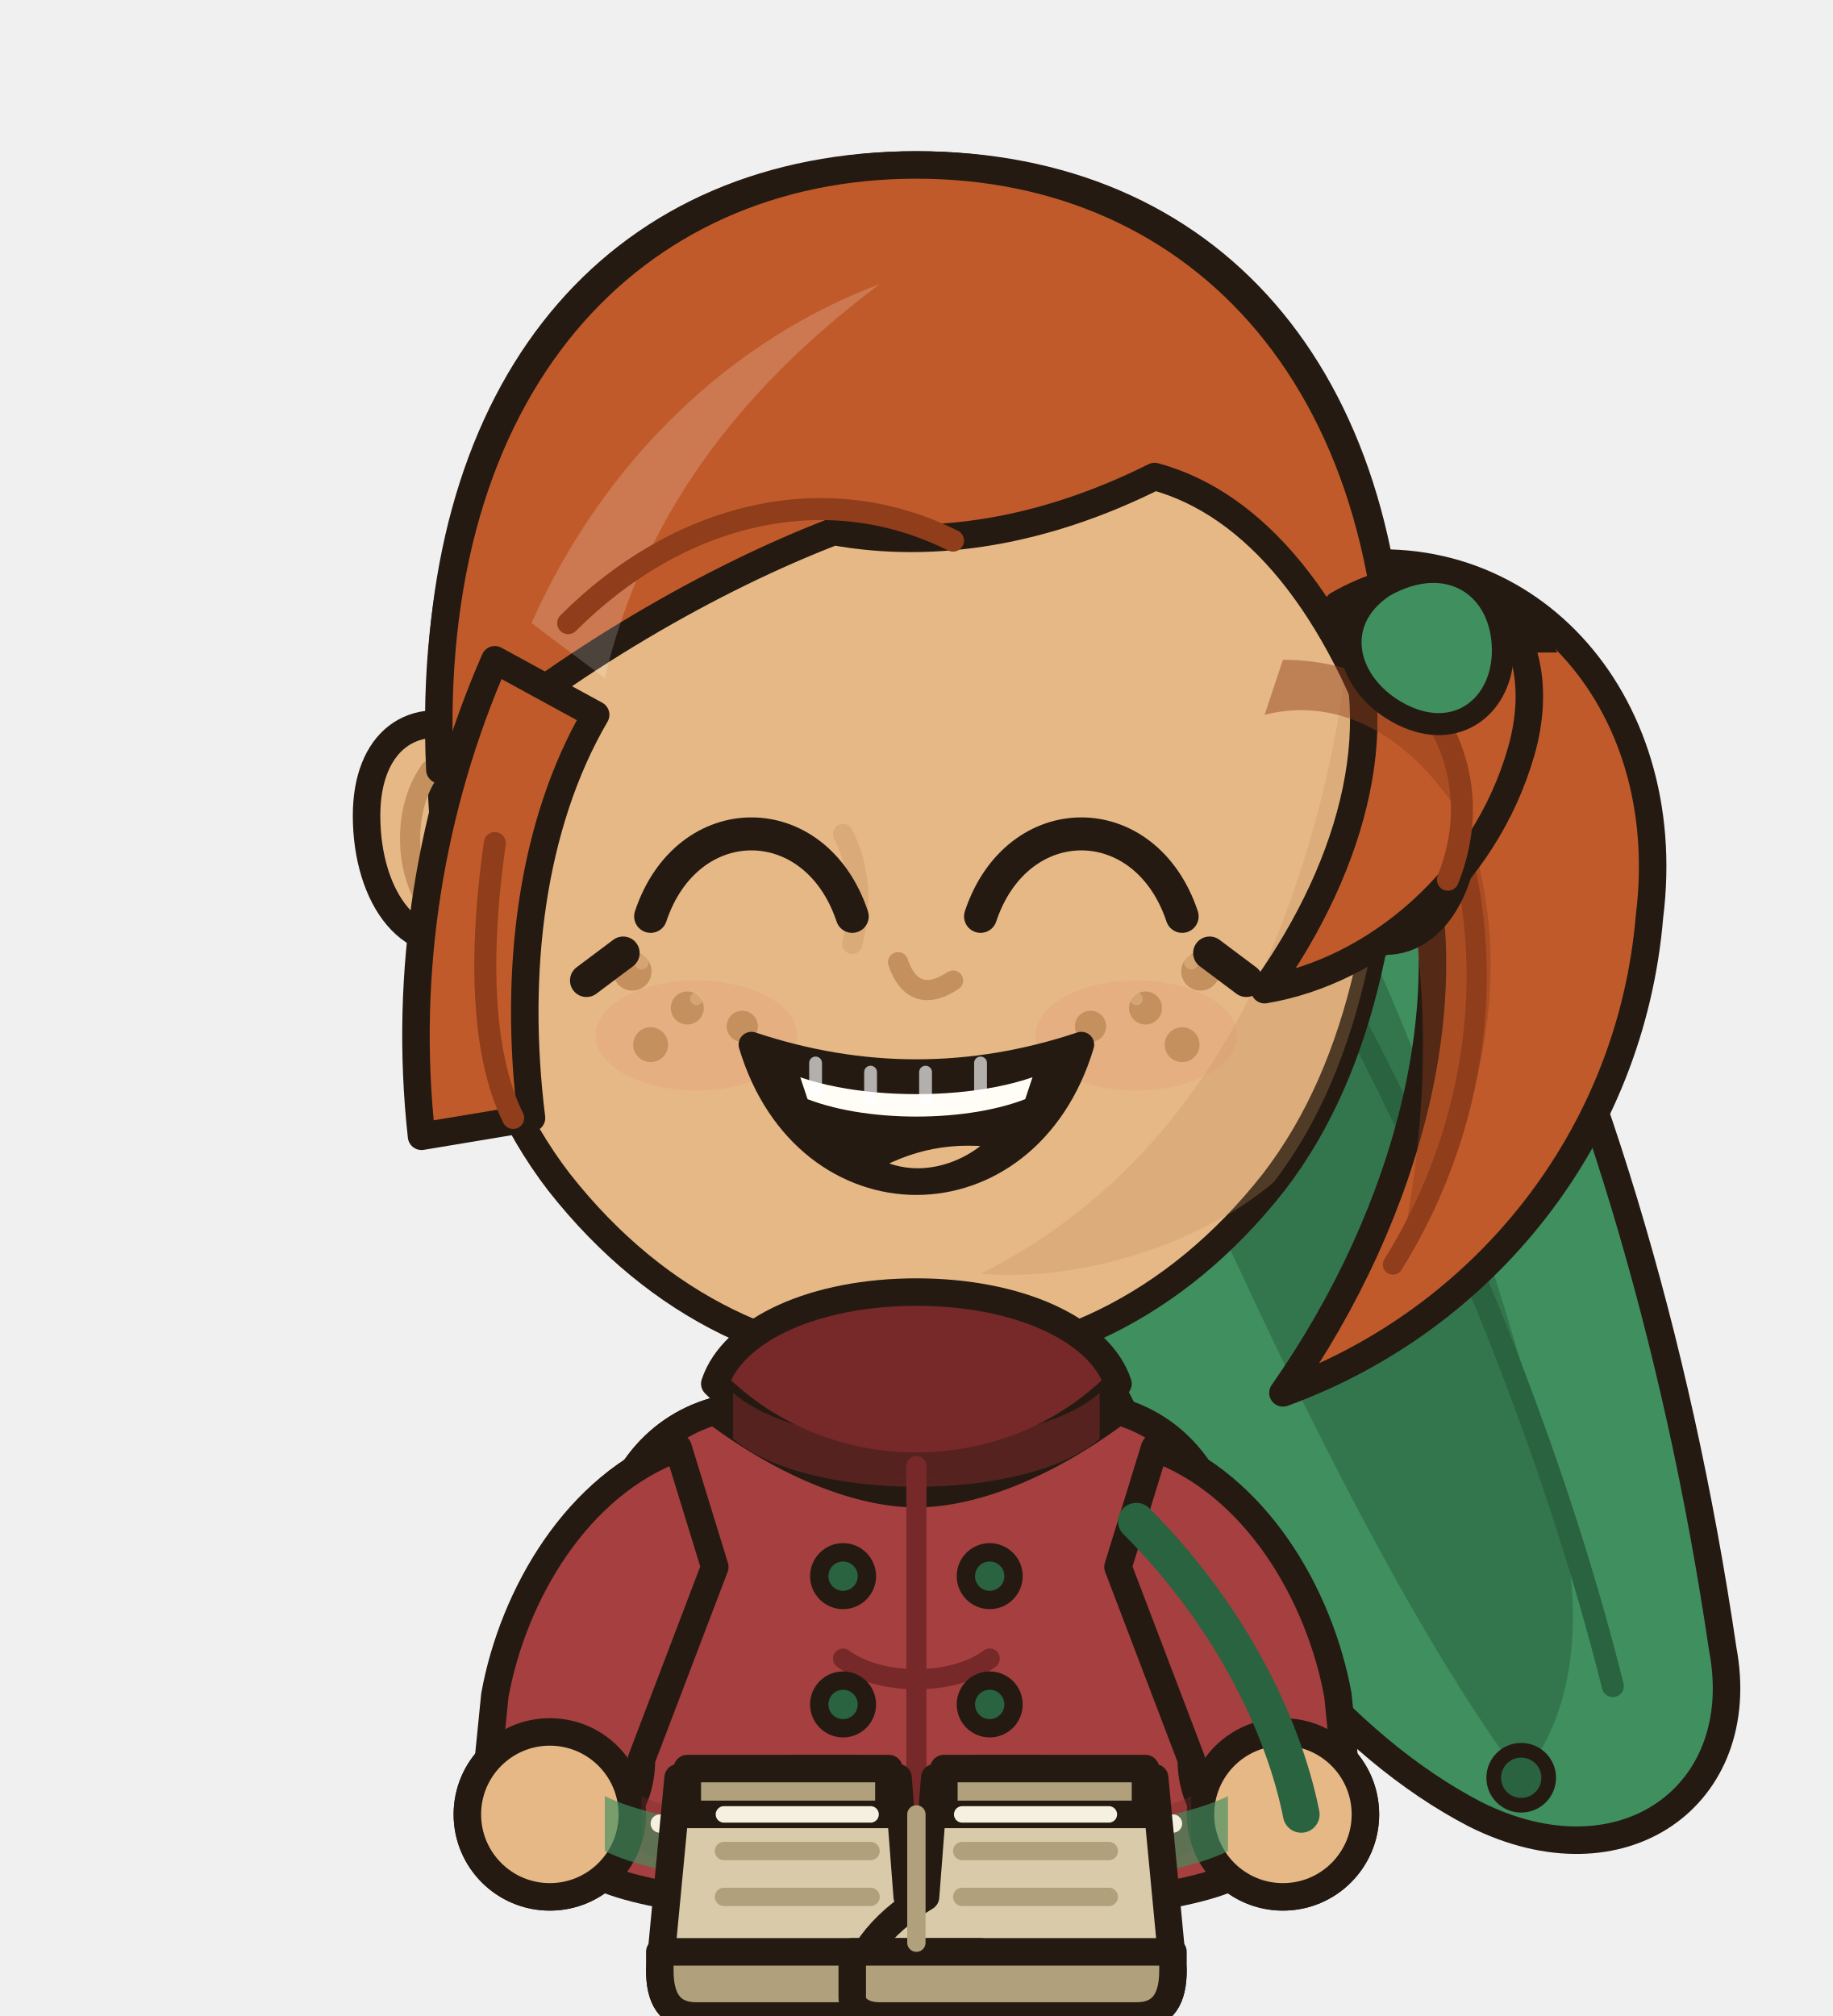
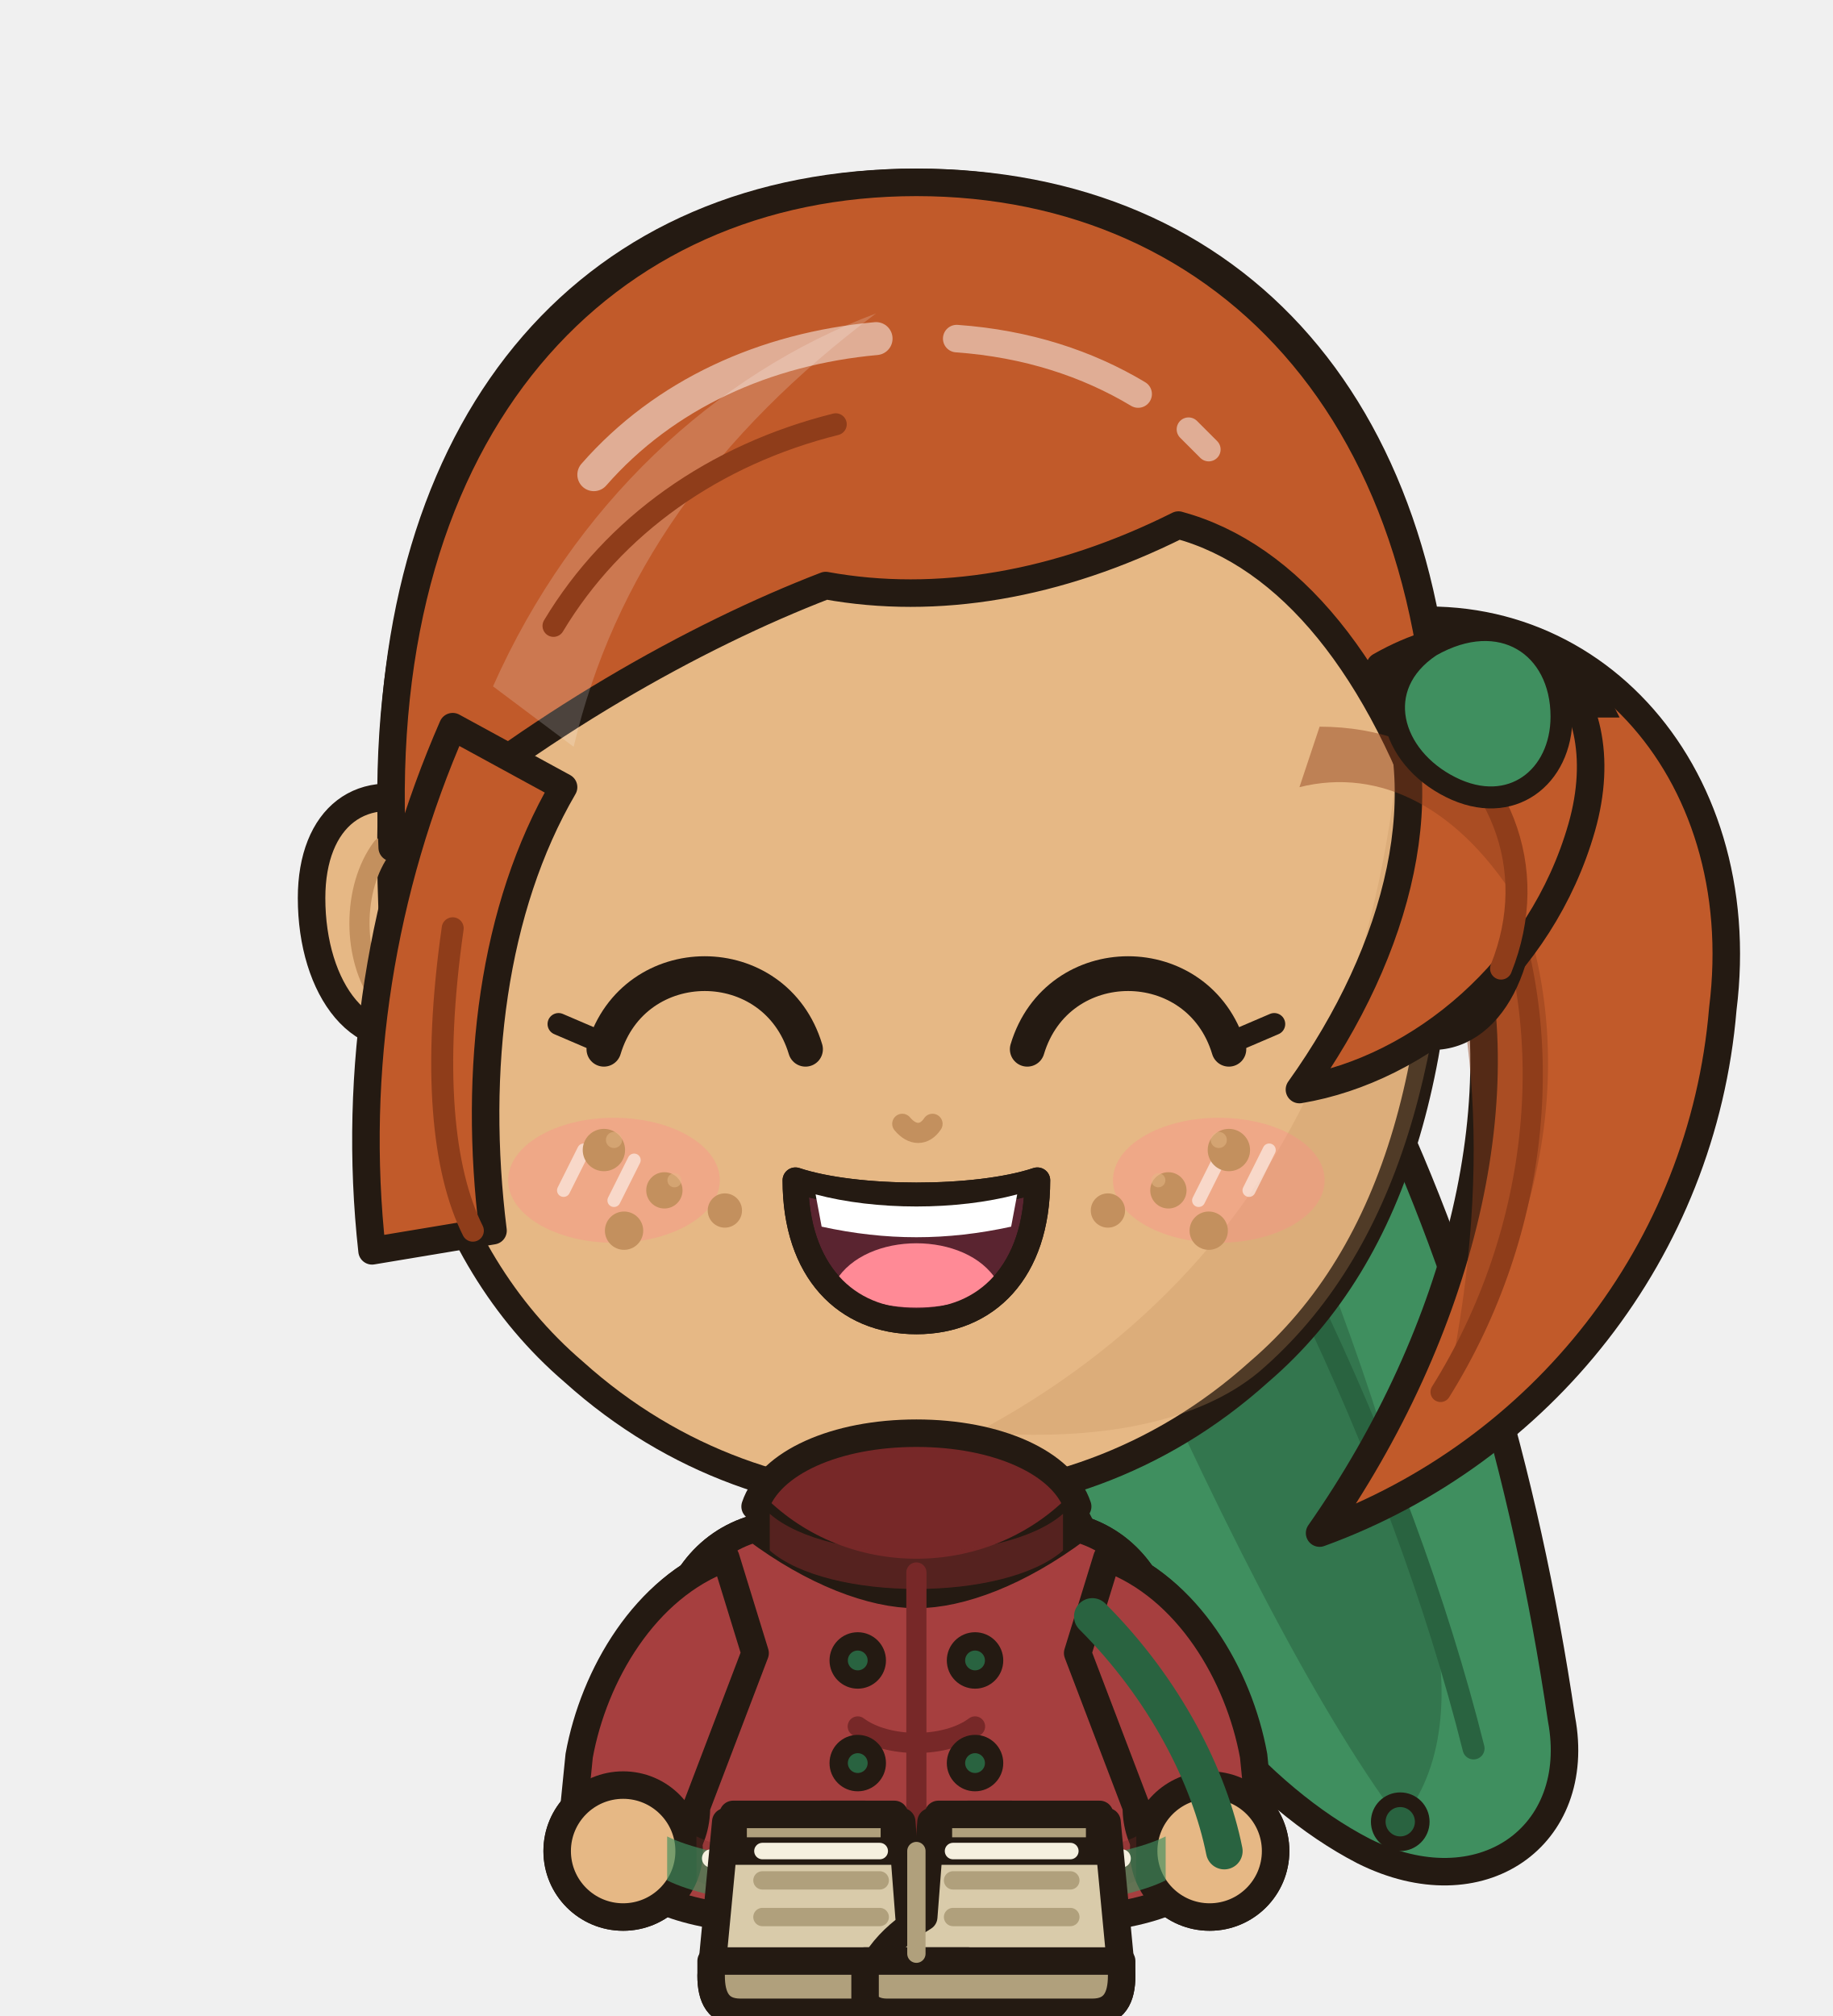
<svg xmlns="http://www.w3.org/2000/svg" width="200" height="220" viewBox="0 0 200 220">
  <g>
-     <g stroke="#241a12" stroke-width="3" stroke-linejoin="round" stroke-linecap="round">
-       <path d="M112 34 C150 54 178 112 188 180 C191 196 177 206 161 198 C132 183 108 134 98 80 C95 62 101 42 112 34 Z" fill="#3f8f5f" />
-     </g>
-     <path d="M116 48 C140 76 160 122 170 164 C173 176 172 187 166 194 C154 178 140 150 126 118 C114 92 108 68 108 54 Z" fill="#296340" opacity="0.55" />
-     <g fill="none" stroke="#296340" stroke-width="2.4" stroke-linecap="round">
-       <path d="M120 68 C144 98 166 144 176 184" />
-       <path d="M112 48 C128 58 146 76 158 96" />
-     </g>
-     <g fill="none" stroke="#ffffff" stroke-width="2" stroke-linecap="round" opacity="0.35">
-       <path d="M118 42 C136 54 152 76 164 100" />
-     </g>
-     <circle cx="166" cy="194" r="3" fill="#296340" stroke="#241a12" stroke-width="1.6" />
-   </g>
-   <g>
-     <g stroke="#241a12" stroke-width="3" stroke-linejoin="round" stroke-linecap="round">
-       <path d="M100 18 C68 18 48 41 48 78 C48 96 52 112 60 124 L68 112 C62 101 60 89 61 77 C63 52 78 36 100 36 C122 36 137 52 139 77 C140 89 138 101 132 112 L140 124 C148 112 152 96 152 78 C152 41 132 18 100 18 Z" fill="#c15a2a" />
-       <path d="M145 62 C166 58 183 76 180 100 C178 124 162 144 140 152 C154 132 160 108 154 90 C150 78 144 68 138 64 Z" fill="#c15a2a" />
-     </g>
-     <g stroke="none">
-       <path d="M155 80 C166 96 165 118 153 136 C157 116 156 96 148 82 Z" fill="#8f3d1a" opacity="0.45" />
-     </g>
-     <g fill="none" stroke="#8f3d1a" stroke-width="2.2" stroke-linecap="round">
-       <path d="M157 86 C164 102 162 122 152 138" />
-       <path d="M68 114 C63 104 62 92 64 80" />
-     </g>
-     <path d="M144 66 C154 60 164 62 168 70 C160 70 152 72 146 78 Z" fill="#3f8f5f" stroke="#241a12" stroke-width="2.4" />
-   </g>
-   <g>
-     <g stroke="#241a12" stroke-width="3" stroke-linejoin="round" stroke-linecap="round">
-       <path d="M80 190 L80 207 C80 214 84 217 89 217 L95 217 C98 217 99 215 99 212 L99 190 Z" fill="#e6b885" />
-       <path d="M120 190 L120 207 C120 214 116 217 111 217 L105 217 C102 217 101 215 101 212 L101 190 Z" fill="#e6b885" />
-       <path d="M74 158 C63 162 56 174 54 188 C53 194 56 198 62 199 C67 199 70 196 71 191 L78 170 Z" fill="#e6b885" />
-       <path d="M126 158 C137 162 144 174 146 188 C147 194 144 198 138 199 C133 199 130 196 129 191 L122 170 Z" fill="#e6b885" />
-       <path d="M78 154 C71 156 67 162 66 169 L69 201 C80 206 120 206 131 201 L134 169 C133 162 129 156 122 154 C114 160 106 163 100 163 C94 163 86 160 78 154 Z" fill="#a63f3f" />
-       <path d="M88 133 L88 158 C88 164 94 168 100 168 C106 168 112 164 112 158 L112 133 Z" fill="#c3905e" />
-       <path d="M52 80 C45 77 40 81 40 89 C40 98 45 105 52 102 Z" fill="#e6b885" />
-       <path d="M148 80 C155 77 160 81 160 89 C160 98 155 105 148 102 Z" fill="#e6b885" />
-       <path d="M100 32 C72 32 51 51 48 78 C48 98 51 116 61 129 C72 143 86 149 100 149 C114 149 128 143 139 129 C149 116 152 98 152 78 C149 51 128 32 100 32 Z" fill="#e6b885" />
-       <circle cx="60" cy="198" r="9" fill="#e6b885" />
-       <circle cx="140" cy="198" r="9" fill="#e6b885" />
-     </g>
-     <g stroke="none">
-       <path d="M139 129 C149 116 152 97 152 76 C152 65 150 55 146 47 C150 63 146 86 139 103 C132 120 121 132 107 139 C119 140 132 135 139 129 Z" fill="#c3905e" opacity="0.28" />
-       <path d="M58 74 C62 54 77 38 96 34 C81 38 66 51 60 66 C57 75 56 84 57 93 C54 86 55 79 58 74 Z" fill="#ffffff" opacity="0.18" />
-       <ellipse cx="76" cy="113" rx="11" ry="6" fill="#df7f6e" opacity="0.16" />
-       <ellipse cx="124" cy="113" rx="11" ry="6" fill="#df7f6e" opacity="0.16" />
-       <path d="M83 196 C88 200 94 201 98 199 L98 205 C92 207 86 206 82 203 Z" fill="#c3905e" opacity="0.22" />
-       <path d="M117 196 C112 200 106 201 102 199 L102 205 C108 207 114 206 118 203 Z" fill="#c3905e" opacity="0.22" />
-       <path d="M78 158 C86 164 94 167 100 167 C106 167 114 164 122 158 L122 163 C114 169 106 172 100 172 C94 172 86 169 78 163 Z" fill="#772828" opacity="0.55" />
-       <path d="M69 193 C80 198 120 198 131 193 L131 201 C120 206 80 206 69 201 Z" fill="#772828" opacity="0.25" />
-       <path d="M74 176 C77 182 78 189 77 196 L72 195 C73 187 72 181 70 176 Z" fill="#772828" opacity="0.35" />
-       <path d="M126 176 C123 182 122 189 123 196 L128 195 C127 187 128 181 130 176 Z" fill="#772828" opacity="0.35" />
-     </g>
-     <g fill="none" stroke="#c3905e" stroke-width="2.2" stroke-linecap="round">
-       <path d="M47 84 C44 88 44 95 47 99" />
-       <path d="M153 84 C156 88 156 95 153 99" />
-       <path d="M98 105 C99 108 101 109 104 107" />
-       <path d="M92 91 C94 95 94 99 93 103" opacity="0.35" />
-     </g>
-   </g>
-   <g>
-     <g stroke="#241a12" stroke-width="3" stroke-linejoin="round" stroke-linecap="round">
-       <path d="M78 154 C71 156 67 162 66 169 L66 205 C78 210 122 210 134 205 L134 169 C133 162 129 156 122 154 C114 160 106 163 100 163 C94 163 86 160 78 154 Z" fill="#a63f3f" />
-       <path d="M74 158 C63 162 56 174 54 185 L53 195 C53 200 57 203 62 202 C67 201 70 197 70 192 L78 171 Z" fill="#a63f3f" />
-       <path d="M126 158 C137 162 144 174 146 185 L147 195 C147 200 143 203 138 202 C133 201 130 197 130 192 L122 171 Z" fill="#a63f3f" />
-       <path d="M78 151 C80 145 89 141 100 141 C111 141 120 145 122 151 C116 157 108 160 100 160 C92 160 84 157 78 151 Z" fill="#772828" />
-       <rect x="82" y="193" width="16" height="23" rx="5" fill="#d9cbaa" />
-       <rect x="102" y="193" width="16" height="23" rx="5" fill="#d9cbaa" />
-     </g>
-     <g stroke="#241a12" stroke-width="3" stroke-linejoin="round" stroke-linecap="round">
-       <circle cx="60" cy="198" r="9" fill="#e6b885" />
-       <circle cx="140" cy="198" r="9" fill="#e6b885" />
-     </g>
-     <g stroke="none">
-       <path d="M80 152 C88 159 112 159 120 152 L120 157 C112 164 88 164 80 157 Z" fill="#772828" opacity="0.6" />
-       <path d="M70 196 C80 201 120 201 130 196 L130 202 C120 207 80 207 70 202 Z" fill="#772828" opacity="0.32" />
-       <path d="M66 196 C78 202 122 202 134 196 L134 202 C122 208 78 208 66 202 Z" fill="#3f8f5f" opacity="0.65" />
-     </g>
-     <g fill="none" stroke="#772828" stroke-width="2.2" stroke-linecap="round">
-       <path d="M100 160 L100 206" />
-       <path d="M92 181 C96 184 104 184 108 181" />
-     </g>
-     <g fill="#296340" stroke="#241a12" stroke-width="2">
-       <circle cx="92" cy="172" r="2.6" />
-       <circle cx="92" cy="186" r="2.6" />
-       <circle cx="108" cy="172" r="2.6" />
-       <circle cx="108" cy="186" r="2.6" />
-     </g>
-     <g fill="none" stroke="#f5f0df" stroke-width="2" stroke-linecap="round">
-       <path d="M72 199 L92 202" />
-       <path d="M108 202 L128 199" />
-     </g>
-   </g>
-   <g>
-     <g fill="none" stroke="#241a12" stroke-width="3" stroke-linecap="round">
-       <path d="M124 166 C134 176 140 188 142 198" />
-     </g>
-     <g fill="none" stroke="#296340" stroke-width="4" stroke-linecap="round">
-       <path d="M124 166 C134 176 140 188 142 198" />
-     </g>
-   </g>
-   <g>
-     <g transform="translate(0,3)">
-       <g stroke="#241a12" stroke-width="3" stroke-linejoin="round" stroke-linecap="round">
-         <path d="M74 191 L98 191 L99 204 C104 207 107 211 107 215 C107 216 106 217 104 217 L76 217 C73 217 72 215 72 212 Z" fill="#d9cbaa" />
-         <path d="M126 191 L102 191 L101 204 C96 207 93 211 93 215 C93 216 94 217 96 217 L124 217 C127 217 128 215 128 212 Z" fill="#d9cbaa" />
-         <path d="M72 210 L107 210 L107 215 C107 216 106 217 104 217 L76 217 C73 217 72 215 72 212 Z" fill="#b0a07c" />
-         <path d="M128 210 L93 210 L93 215 C93 216 94 217 96 217 L124 217 C127 217 128 215 128 212 Z" fill="#b0a07c" />
-         <path d="M75 190 L97 190 L97 195 L75 195 Z" fill="#b0a07c" />
-         <path d="M125 190 L103 190 L103 195 L125 195 Z" fill="#b0a07c" />
-       </g>
-       <g fill="none" stroke="#b0a07c" stroke-width="2" stroke-linecap="round">
-         <path d="M79 199 L95 199" />
-         <path d="M79 204 L95 204" />
-         <path d="M121 199 L105 199" />
-         <path d="M121 204 L105 204" />
-         <path d="M100 195 L100 209" />
-       </g>
-       <g stroke="#f5f0df" stroke-width="1.8" stroke-linecap="round">
-         <path d="M79 195 L95 195" />
-         <path d="M121 195 L105 195" />
-       </g>
-     </g>
-   </g>
-   <g>
-     <g fill="#c3905e" stroke="none">
-       <circle cx="69" cy="106" r="2.1" />
-       <circle cx="75" cy="110" r="1.8" />
-       <circle cx="71" cy="114" r="1.9" />
-       <circle cx="81" cy="112" r="1.7" />
-       <circle cx="131" cy="106" r="2.1" />
-       <circle cx="125" cy="110" r="1.8" />
-       <circle cx="129" cy="114" r="1.9" />
-       <circle cx="119" cy="112" r="1.7" />
-     </g>
-     <g fill="#e6b885" stroke="none" opacity="0.5">
-       <circle cx="70" cy="105" r="0.8" />
-       <circle cx="76" cy="109" r="0.7" />
-       <circle cx="130" cy="105" r="0.8" />
-       <circle cx="124" cy="109" r="0.7" />
-     </g>
-   </g>
-   <g>
-     <g fill="none" stroke="#241a12" stroke-width="3.6" stroke-linecap="round">
-       <path d="M71 100 C75 88 89 88 93 100" />
-       <path d="M107 100 C111 88 125 88 129 100" />
-       <path d="M68 104 L64 107" />
-       <path d="M132 104 L136 107" />
-     </g>
-   </g>
-   <g>
-     <g stroke="#241a12" stroke-width="2.8" stroke-linejoin="round" stroke-linecap="round">
-       <path d="M82 114 C88 134 112 134 118 114 C106 118 94 118 82 114 Z" fill="#241a12" />
-       <path d="M85 115 C92 119 108 119 115 115 L113 121 C106 124 94 124 87 121 Z" fill="#fffdf6" />
-       <path d="M94 127 C100 131 107 128 110 124 C104 123 99 124 94 127 Z" fill="#e6b885" />
-     </g>
-     <g fill="none" stroke="#ffffff" stroke-width="1.4" stroke-linecap="round" opacity="0.65">
-       <path d="M89 116 L89 119" />
-       <path d="M95 117 L95 120" />
-       <path d="M101 117 L101 120" />
-       <path d="M107 116 L107 119" />
-     </g>
-   </g>
-   <g>
-     <g stroke="#241a12" stroke-width="3" stroke-linejoin="round" stroke-linecap="round">
-       <path d="M48 84 C46 42 69 18 100 18 C131 18 154 42 152 84 C146 66 137 55 126 52 C114 58 102 60 91 58 C78 63 62 72 48 84 Z" fill="#c15a2a" />
-       <path d="M54 72 C47 88 44 106 46 124 L58 122 C56 106 58 90 65 78 Z" fill="#c15a2a" />
-       <path d="M146 66 C160 58 170 68 166 82 C162 96 150 106 138 108 C148 94 152 78 146 66 Z" fill="#c15a2a" />
-     </g>
-     <g stroke="none">
-       <path d="M58 68 C66 50 80 37 96 31 C80 43 70 57 66 74 Z" fill="#ffffff" opacity="0.18" />
-       <path d="M140 72 C152 72 160 80 160 90 C154 80 146 76 138 78 Z" fill="#8f3d1a" opacity="0.45" />
-     </g>
-     <g fill="none" stroke="#8f3d1a" stroke-width="2.4" stroke-linecap="round">
-       <path d="M62 68 C74 56 90 52 104 59" />
-       <path d="M54 92 C52 106 53 116 56 122" />
-       <path d="M148 70 C158 76 162 86 158 96" />
-     </g>
-     <g stroke="#241a12" stroke-width="2.4">
-       <path d="M151 64 C158 60 164 64 164 71 C164 77 159 81 153 78 C147 75 145 68 151 64 Z" fill="#3f8f5f" />
+     <g transform="translate(100 218) scale(0.8) translate(-100 -218)">
+       <g stroke="#241a12" stroke-width="3.75" stroke-linejoin="round" stroke-linecap="round">
+         <path d="M112 34 C150 54 178 112 188 180 C191 196 177 206 161 198 C132 183 108 134 98 80 C95 62 101 42 112 34 Z" fill="#3f8f5f" />
+       </g>
+       <path d="M116 48 C140 76 160 122 170 164 C173 176 172 187 166 194 C154 178 140 150 126 118 C114 92 108 68 108 54 Z" fill="#296340" opacity="0.55" />
+       <g fill="none" stroke="#296340" stroke-width="3.00" stroke-linecap="round">
+         <path d="M120 68 C144 98 166 144 176 184" />
+         <path d="M112 48 C128 58 146 76 158 96" />
+       </g>
+       <g fill="none" stroke="#ffffff" stroke-width="2.50" stroke-linecap="round" opacity="0.35">
+         <path d="M118 42 C136 54 152 76 164 100" />
+       </g>
+       <circle cx="166" cy="194" r="3" fill="#296340" stroke="#241a12" stroke-width="2.00" />
+     </g>
+   </g>
+   <g>
+     <g transform="translate(100 164) scale(1.1) translate(-100 -149)">
+       <g stroke="#241a12" stroke-width="2.73" stroke-linejoin="round" stroke-linecap="round">
+         <path d="M100 18 C68 18 48 41 48 78 C48 96 52 112 60 124 L68 112 C62 101 60 89 61 77 C63 52 78 36 100 36 C122 36 137 52 139 77 C140 89 138 101 132 112 L140 124 C148 112 152 96 152 78 C152 41 132 18 100 18 Z" fill="#c15a2a" />
+         <path d="M145 62 C166 58 183 76 180 100 C178 124 162 144 140 152 C154 132 160 108 154 90 C150 78 144 68 138 64 Z" fill="#c15a2a" />
+       </g>
+       <g stroke="none">
+         <path d="M155 80 C166 96 165 118 153 136 C157 116 156 96 148 82 Z" fill="#8f3d1a" opacity="0.45" />
+       </g>
+       <g fill="none" stroke="#8f3d1a" stroke-width="2.00" stroke-linecap="round">
+         <path d="M157 86 C164 102 162 122 152 138" />
+         <path d="M68 114 C63 104 62 92 64 80" />
+       </g>
+       <path d="M144 66 C154 60 164 62 168 70 C160 70 152 72 146 78 Z" fill="#3f8f5f" stroke="#241a12" stroke-width="2.18" />
+     </g>
+   </g>
+   <g>
+     <g transform="translate(100 218) scale(0.8) translate(-100 -218)">
+       <g stroke="#241a12" stroke-width="3.75" stroke-linejoin="round" stroke-linecap="round">
+         <path d="M80 190 L80 207 C80 214 84 217 89 217 L95 217 C98 217 99 215 99 212 L99 190 Z" fill="#e6b885" />
+         <path d="M120 190 L120 207 C120 214 116 217 111 217 L105 217 C102 217 101 215 101 212 L101 190 Z" fill="#e6b885" />
+         <path d="M74 158 C63 162 56 174 54 188 C53 194 56 198 62 199 C67 199 70 196 71 191 L78 170 Z" fill="#e6b885" />
+         <path d="M126 158 C137 162 144 174 146 188 C147 194 144 198 138 199 C133 199 130 196 129 191 L122 170 Z" fill="#e6b885" />
+         <path d="M78 154 C71 156 67 162 66 169 L69 201 C80 206 120 206 131 201 L134 169 C133 162 129 156 122 154 C114 160 106 163 100 163 C94 163 86 160 78 154 Z" fill="#a63f3f" />
+         <path d="M88 133 L88 158 C88 164 94 168 100 168 C106 168 112 164 112 158 L112 133 Z" fill="#c3905e" />
+         <circle cx="60" cy="198" r="9" fill="#e6b885" />
+         <circle cx="140" cy="198" r="9" fill="#e6b885" />
+       </g>
+       <g stroke="none">
+         <path d="M83 196 C88 200 94 201 98 199 L98 205 C92 207 86 206 82 203 Z" fill="#c3905e" opacity="0.22" />
+         <path d="M117 196 C112 200 106 201 102 199 L102 205 C108 207 114 206 118 203 Z" fill="#c3905e" opacity="0.22" />
+         <path d="M78 158 C86 164 94 167 100 167 C106 167 114 164 122 158 L122 163 C114 169 106 172 100 172 C94 172 86 169 78 163 Z" fill="#772828" opacity="0.55" />
+         <path d="M69 193 C80 198 120 198 131 193 L131 201 C120 206 80 206 69 201 Z" fill="#772828" opacity="0.25" />
+         <path d="M74 176 C77 182 78 189 77 196 L72 195 C73 187 72 181 70 176 Z" fill="#772828" opacity="0.35" />
+         <path d="M126 176 C123 182 122 189 123 196 L128 195 C127 187 128 181 130 176 Z" fill="#772828" opacity="0.35" />
+       </g>
+     </g>
+     <g transform="translate(100 164) scale(1.1) translate(-100 -149)">
+       <g stroke="#241a12" stroke-width="2.73" stroke-linejoin="round" stroke-linecap="round">
+         <path d="M52 80 C45 77 40 81 40 89 C40 98 45 105 52 102 Z" fill="#e6b885" />
+         <path d="M148 80 C155 77 160 81 160 89 C160 98 155 105 148 102 Z" fill="#e6b885" />
+         <path d="M100 32 C72 32 51 51 48 78 C47 104 52 124 66 136 C76 145 88 149 100 149 C112 149 124 145 134 136 C148 124 153 104 152 78 C149 51 128 32 100 32 Z" fill="#e6b885" />
+       </g>
+       <g stroke="none">
+         <path d="M134 136 C148 124 153 104 153 80 C153 66 150 55 146 47 C151 66 147 90 140 106 C133 122 121 134 106 142 C118 143 128 141 134 136 Z" fill="#c3905e" opacity="0.28" />
+         <path d="M58 74 C62 54 77 38 96 34 C81 38 66 51 60 66 C57 75 56 84 57 93 C54 86 55 79 58 74 Z" fill="#ffffff" opacity="0.18" />
+         <ellipse cx="70" cy="117" rx="10.5" ry="6.2" fill="#ff8a8a" opacity="0.34" />
+         <ellipse cx="130" cy="117" rx="10.5" ry="6.2" fill="#ff8a8a" opacity="0.34" />
+       </g>
+       <g fill="none" stroke="#c3905e" stroke-width="2" stroke-linecap="round">
+         <path d="M47 84 C44 88 44 95 47 99" />
+         <path d="M153 84 C156 88 156 95 153 99" />
+         <path d="M98.6 111.4 C99.6 112.6 100.8 112.6 101.6 111.4" />
+       </g>
+       <g fill="none" stroke="#ffffff" stroke-width="1.3" stroke-linecap="round" opacity="0.55">
+         <path d="M65 118 L67 114" />
+         <path d="M70 119 L72 115" />
+         <path d="M128 119 L130 115" />
+         <path d="M133 118 L135 114" />
+       </g>
+     </g>
+   </g>
+   <g>
+     <g transform="translate(100 218) scale(0.8) translate(-100 -218)">
+       <g stroke="#241a12" stroke-width="3.75" stroke-linejoin="round" stroke-linecap="round">
+         <path d="M78 154 C71 156 67 162 66 169 L66 205 C78 210 122 210 134 205 L134 169 C133 162 129 156 122 154 C114 160 106 163 100 163 C94 163 86 160 78 154 Z" fill="#a63f3f" />
+         <path d="M74 158 C63 162 56 174 54 185 L53 195 C53 200 57 203 62 202 C67 201 70 197 70 192 L78 171 Z" fill="#a63f3f" />
+         <path d="M126 158 C137 162 144 174 146 185 L147 195 C147 200 143 203 138 202 C133 201 130 197 130 192 L122 171 Z" fill="#a63f3f" />
+         <path d="M78 151 C80 145 89 141 100 141 C111 141 120 145 122 151 C116 157 108 160 100 160 C92 160 84 157 78 151 Z" fill="#772828" />
+         <rect x="82" y="193" width="16" height="23" rx="5" fill="#d9cbaa" />
+         <rect x="102" y="193" width="16" height="23" rx="5" fill="#d9cbaa" />
+       </g>
+       <g stroke="#241a12" stroke-width="3.75" stroke-linejoin="round" stroke-linecap="round">
+         <circle cx="60" cy="198" r="9" fill="#e6b885" />
+         <circle cx="140" cy="198" r="9" fill="#e6b885" />
+       </g>
+       <g stroke="none">
+         <path d="M80 152 C88 159 112 159 120 152 L120 157 C112 164 88 164 80 157 Z" fill="#772828" opacity="0.6" />
+         <path d="M70 196 C80 201 120 201 130 196 L130 202 C120 207 80 207 70 202 Z" fill="#772828" opacity="0.32" />
+         <path d="M66 196 C78 202 122 202 134 196 L134 202 C122 208 78 208 66 202 Z" fill="#3f8f5f" opacity="0.65" />
+       </g>
+       <g fill="none" stroke="#772828" stroke-width="2.75" stroke-linecap="round">
+         <path d="M100 160 L100 206" />
+         <path d="M92 181 C96 184 104 184 108 181" />
+       </g>
+       <g fill="#296340" stroke="#241a12" stroke-width="2.50">
+         <circle cx="92" cy="172" r="2.6" />
+         <circle cx="92" cy="186" r="2.6" />
+         <circle cx="108" cy="172" r="2.6" />
+         <circle cx="108" cy="186" r="2.6" />
+       </g>
+       <g fill="none" stroke="#f5f0df" stroke-width="2.50" stroke-linecap="round">
+         <path d="M72 199 L92 202" />
+         <path d="M108 202 L128 199" />
+       </g>
+     </g>
+   </g>
+   <g>
+     <g transform="translate(100 218) scale(0.8) translate(-100 -218)">
+       <g fill="none" stroke="#241a12" stroke-width="3.75" stroke-linecap="round">
+         <path d="M124 166 C134 176 140 188 142 198" />
+       </g>
+       <g fill="none" stroke="#296340" stroke-width="5.00" stroke-linecap="round">
+         <path d="M124 166 C134 176 140 188 142 198" />
+       </g>
+     </g>
+   </g>
+   <g>
+     <g transform="translate(100 218) scale(0.8) translate(-100 -218)">
+       <g transform="translate(0,3)">
+         <g stroke="#241a12" stroke-width="3.75" stroke-linejoin="round" stroke-linecap="round">
+           <path d="M74 191 L98 191 L99 204 C104 207 107 211 107 215 C107 216 106 217 104 217 L76 217 C73 217 72 215 72 212 Z" fill="#d9cbaa" />
+           <path d="M126 191 L102 191 L101 204 C96 207 93 211 93 215 C93 216 94 217 96 217 L124 217 C127 217 128 215 128 212 Z" fill="#d9cbaa" />
+           <path d="M72 210 L107 210 L107 215 C107 216 106 217 104 217 L76 217 C73 217 72 215 72 212 Z" fill="#b0a07c" />
+           <path d="M128 210 L93 210 L93 215 C93 216 94 217 96 217 L124 217 C127 217 128 215 128 212 Z" fill="#b0a07c" />
+           <path d="M75 190 L97 190 L97 195 L75 195 Z" fill="#b0a07c" />
+           <path d="M125 190 L103 190 L103 195 L125 195 Z" fill="#b0a07c" />
+         </g>
+         <g fill="none" stroke="#b0a07c" stroke-width="2.50" stroke-linecap="round">
+           <path d="M79 199 L95 199" />
+           <path d="M79 204 L95 204" />
+           <path d="M121 199 L105 199" />
+           <path d="M121 204 L105 204" />
+           <path d="M100 195 L100 209" />
+         </g>
+         <g stroke="#f5f0df" stroke-width="2.25" stroke-linecap="round">
+           <path d="M79 195 L95 195" />
+           <path d="M121 195 L105 195" />
+         </g>
+       </g>
+     </g>
+   </g>
+   <g>
+     <g transform="translate(100 164) scale(1.1) translate(-100 -149)">
+       <g transform="translate(0 8)">
+         <g fill="#c3905e" stroke="none">
+           <circle cx="69" cy="106" r="2.1" />
+           <circle cx="75" cy="110" r="1.8" />
+           <circle cx="71" cy="114" r="1.9" />
+           <circle cx="81" cy="112" r="1.7" />
+           <circle cx="131" cy="106" r="2.1" />
+           <circle cx="125" cy="110" r="1.8" />
+           <circle cx="129" cy="114" r="1.9" />
+           <circle cx="119" cy="112" r="1.7" />
+         </g>
+         <g fill="#e6b885" stroke="none" opacity="0.5">
+           <circle cx="70" cy="105" r="0.8" />
+           <circle cx="76" cy="109" r="0.7" />
+           <circle cx="130" cy="105" r="0.8" />
+           <circle cx="124" cy="109" r="0.7" />
+         </g>
+       </g>
+     </g>
+   </g>
+   <g>
+     <g transform="translate(100 164) scale(1.1) translate(-100 -149)">
+       <g fill="none" stroke="#241a12" stroke-width="3.45" stroke-linecap="round" stroke-linejoin="round">
+         <path d="M69 104 C72 94 86 94 89 104" />
+         <path d="M111 104 C114 94 128 94 131 104" />
+       </g>
+       <g fill="none" stroke="#241a12" stroke-width="2.18" stroke-linecap="round">
+         <path d="M68 103 L64.5 101.5" />
+         <path d="M132 103 L135.5 101.5" />
+       </g>
+     </g>
+   </g>
+   <g>
+     <g transform="translate(100 164) scale(1.1) translate(-100 -149)">
+       <g stroke="#241a12" stroke-width="2.55" stroke-linejoin="round" stroke-linecap="round">
+         <path d="M88 117 C94 119 106 119 112 117 C112 126 107 131 100 131 C93 131 88 126 88 117 Z" fill="#5a2430" />
+       </g>
+       <path d="M92 127 C95 122 105 122 108 127 C105 130.5 95 130.5 92 127 Z" fill="#ff8a96" />
+       <g stroke="#241a12" stroke-width="2.55" fill="none" stroke-linejoin="round" stroke-linecap="round">
+         <path d="M88 117 C94 119 106 119 112 117 C112 126 107 131 100 131 C93 131 88 126 88 117 Z" />
+       </g>
+       <path d="M90 118.4 C96 120 104 120 110 118.4 L109.4 121.6 C103 123 97 123 90.6 121.6 Z" fill="#ffffff" />
+     </g>
+   </g>
+   <g>
+     <g transform="translate(100 164) scale(1.1) translate(-100 -149)">
+       <g stroke="#241a12" stroke-width="2.73" stroke-linejoin="round" stroke-linecap="round">
+         <path d="M48 84 C46 42 69 18 100 18 C131 18 154 42 152 84 C146 66 137 55 126 52 C114 58 102 60 91 58 C78 63 62 72 48 84 Z" fill="#c15a2a" />
+         <path d="M54 72 C47 88 44 106 46 124 L58 122 C56 106 58 90 65 78 Z" fill="#c15a2a" />
+         <path d="M146 66 C160 58 170 68 166 82 C162 96 150 106 138 108 C148 94 152 78 146 66 Z" fill="#c15a2a" />
+       </g>
+       <g stroke="none">
+         <path d="M58 68 C66 50 80 37 96 31 C80 43 70 57 66 74 Z" fill="#ffffff" opacity="0.18" />
+         <path d="M140 72 C152 72 160 80 160 90 C154 80 146 76 138 78 Z" fill="#8f3d1a" opacity="0.45" />
+       </g>
+       <g fill="none" stroke="#8f3d1a" stroke-width="2.18" stroke-linecap="round">
+         <path d="M64 62 C70 52 80 45 92 42" />
+         <path d="M54 92 C52 106 53 116 56 122" />
+         <path d="M148 70 C158 76 162 86 158 96" />
+       </g>
+       <g stroke="#241a12" stroke-width="2.18">
+         <path d="M151 64 C158 60 164 64 164 71 C164 77 159 81 153 78 C147 75 145 68 151 64 Z" fill="#3f8f5f" />
+       </g>
+       <g fill="none" stroke="#ffffff" stroke-linecap="round" opacity="0.5">
+         <path d="M68 47 C75 39 85 34.5 96 33.5" stroke-width="3.27" />
+         <path d="M104 33.5 C111 34 117 36 122 39" stroke-width="2.73" />
+         <path d="M127 42.5 L129 44.5" stroke-width="2.36" />
+       </g>
    </g>
  </g>
</svg>
